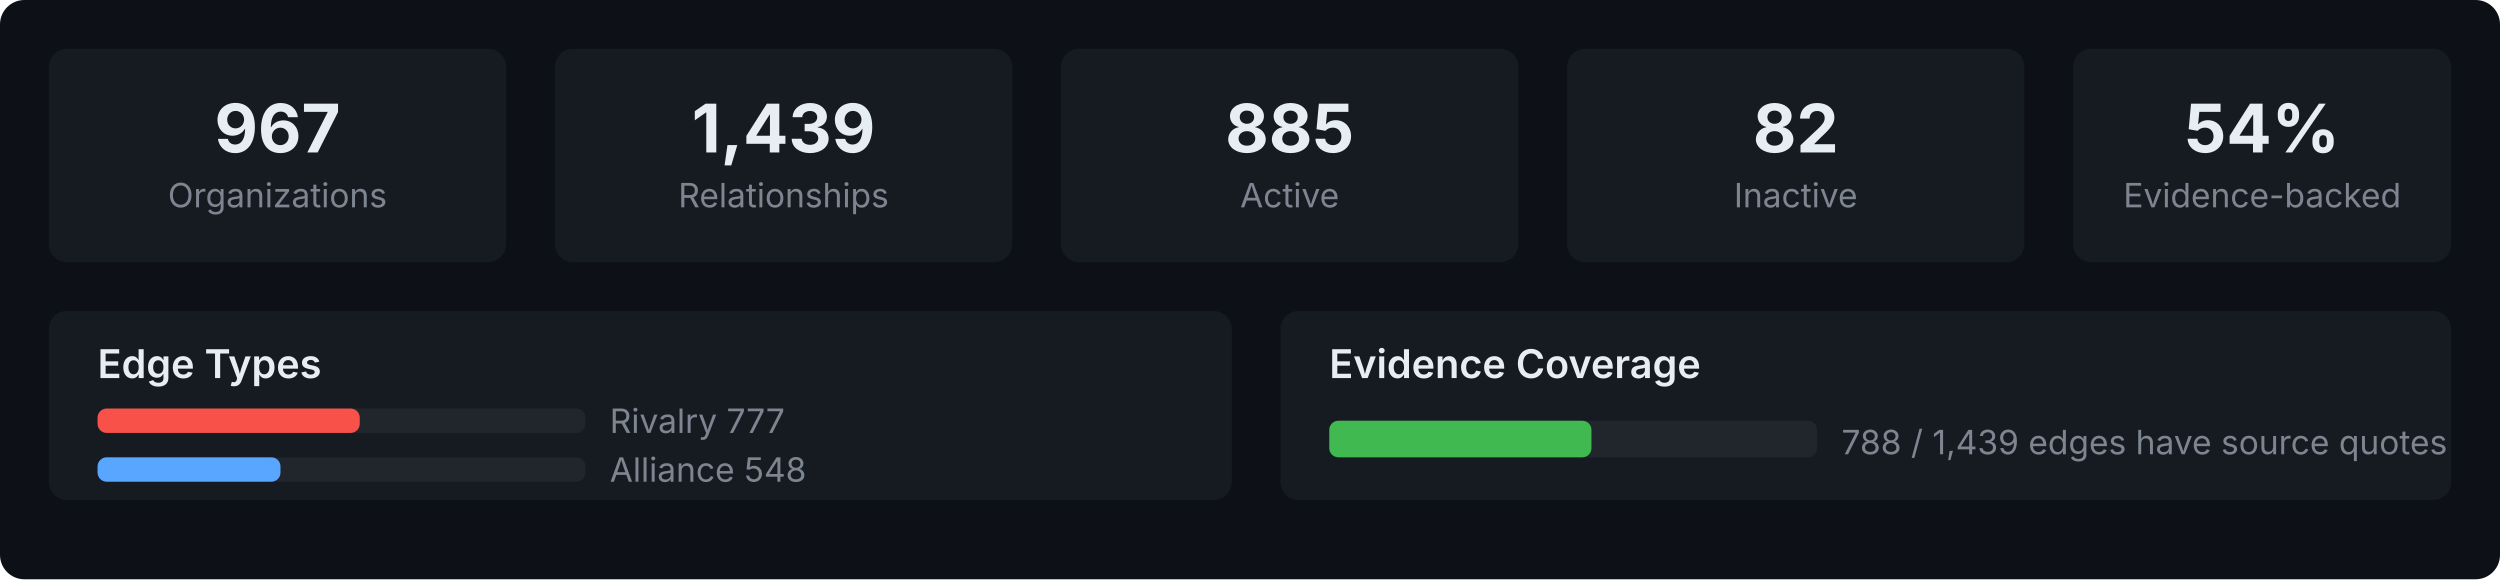
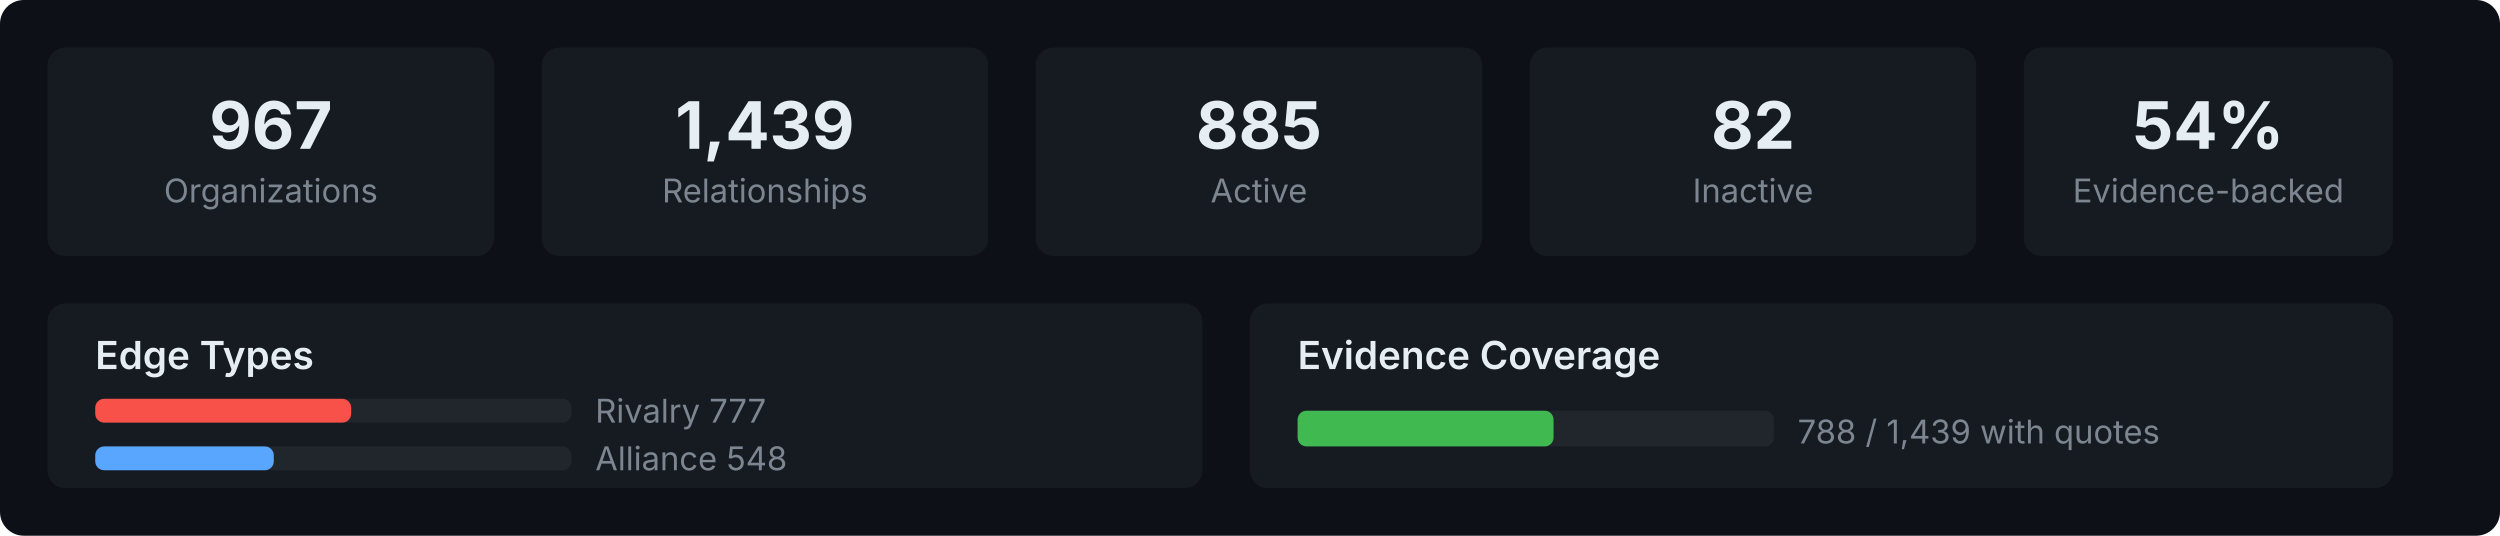
- <svg xmlns="http://www.w3.org/2000/svg" width="820" height="190" viewBox="0 0 820 190" fill="none">
+ <svg xmlns="http://www.w3.org/2000/svg" width="840" height="180" viewBox="0 0 840 180" fill="none">
  <style>
    .bg { fill: #0d1117; rx: 8; }
    .card { fill: #161b22; rx: 6; }
    .title { fill: #e6edf3; font: 600 13px -apple-system, BlinkMacSystemFont, 'Segoe UI', sans-serif; }
    .value { fill: #e6edf3; font: 700 22px -apple-system, BlinkMacSystemFont, 'Segoe UI', sans-serif; }
    .label { fill: #7d8590; font: 400 11px -apple-system, BlinkMacSystemFont, 'Segoe UI', sans-serif; }
    .bar-bg { fill: #21262d; rx: 3; }
    .bar-evidence { fill: #3fb950; rx: 3; }
    .bar-rivalry { fill: #f85149; rx: 3; }
    .bar-alliance { fill: #58a6ff; rx: 3; }
  </style>
-   <rect class="bg" width="820" height="190" viewBox="0 0 820 190" />
+   <rect class="bg" width="840" height="180" viewBox="0 0 840 180" />
  <rect class="card" x="16" y="16" width="150" height="70" />
  <text class="value" x="91" y="50" text-anchor="middle">967</text>
  <text class="label" x="91" y="68" text-anchor="middle">Organizations</text>
  <rect class="card" x="182" y="16" width="150" height="70" />
  <text class="value" x="257" y="50" text-anchor="middle">1,439</text>
  <text class="label" x="257" y="68" text-anchor="middle">Relationships</text>
  <rect class="card" x="348" y="16" width="150" height="70" />
  <text class="value" x="423" y="50" text-anchor="middle">885</text>
  <text class="label" x="423" y="68" text-anchor="middle">Active</text>
  <rect class="card" x="514" y="16" width="150" height="70" />
  <text class="value" x="589" y="50" text-anchor="middle">82</text>
  <text class="label" x="589" y="68" text-anchor="middle">Inactive</text>
  <rect class="card" x="680" y="16" width="124" height="70" />
  <text class="value" x="742" y="50" text-anchor="middle">54%</text>
  <text class="label" x="742" y="68" text-anchor="middle">Evidence-backed</text>
  <rect class="card" x="16" y="102" width="388" height="62" />
  <text class="title" x="32" y="124">Edge Types</text>
  <rect class="bar-bg" x="32" y="134" width="160" height="8" />
  <rect class="bar-rivalry" x="32" y="134" width="86" height="8" />
  <text class="label" x="200" y="142">Rivalry 777</text>
  <rect class="bar-bg" x="32" y="150" width="160" height="8" />
  <rect class="bar-alliance" x="32" y="150" width="60" height="8" />
  <text class="label" x="200" y="158">Alliance 548</text>
  <rect class="card" x="420" y="102" width="384" height="62" />
  <text class="title" x="436" y="124">Evidence Coverage</text>
  <rect class="bar-bg" x="436" y="138" width="160" height="12" />
  <rect class="bar-evidence" x="436" y="138" width="86" height="12" />
-   <text class="label" x="604" y="149">788 / 1,439 edges have source quotes</text>
+   <text class="label" x="604" y="149">788 / 1,439 with quotes</text>
</svg>
